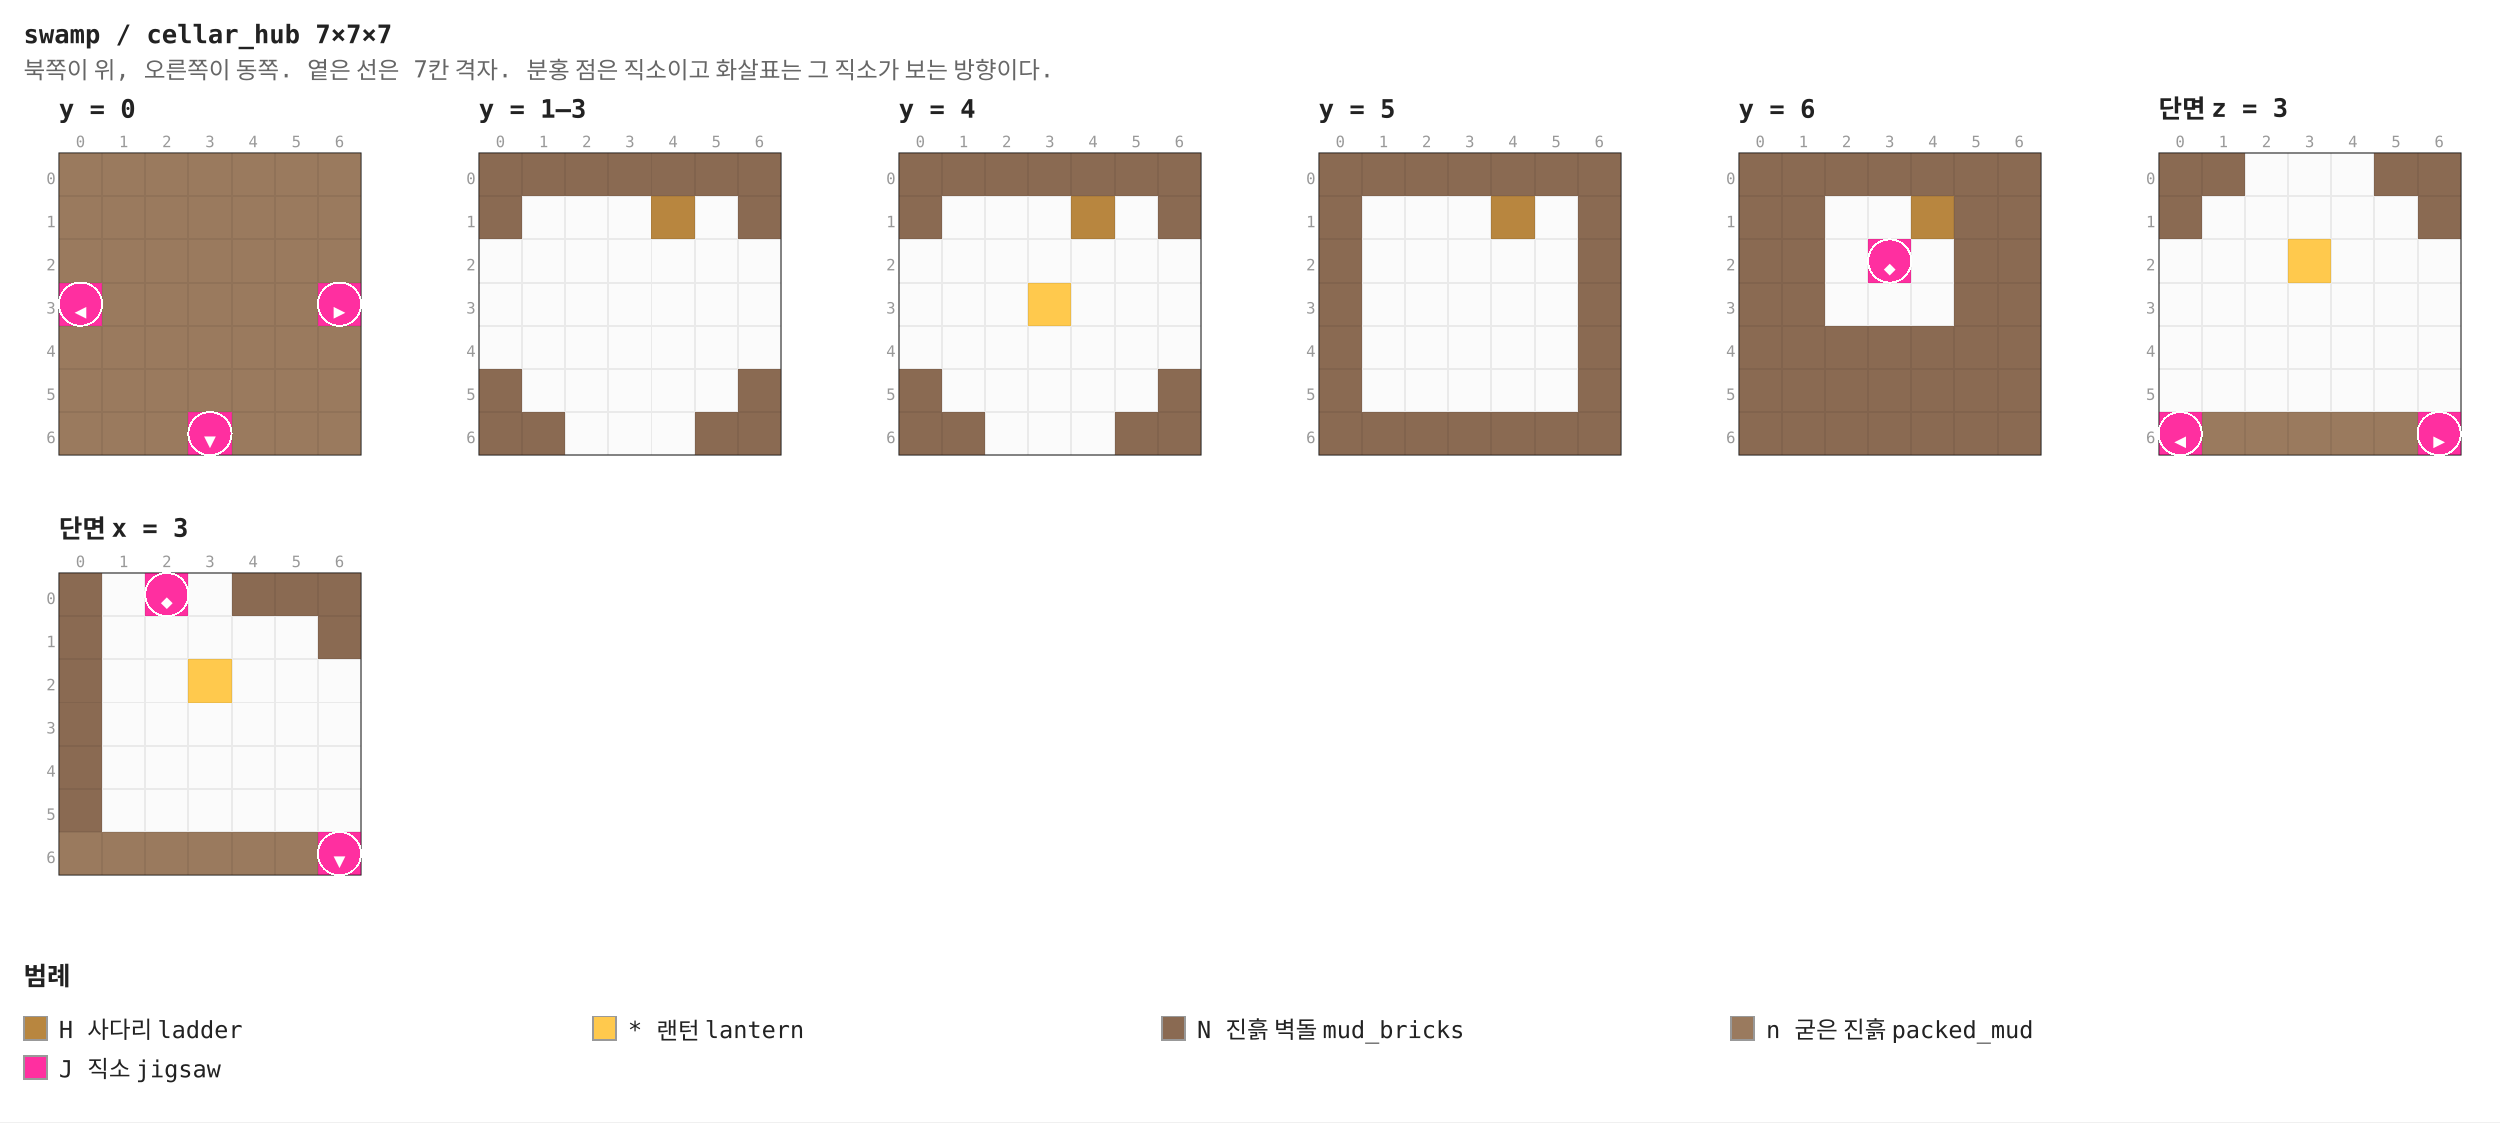
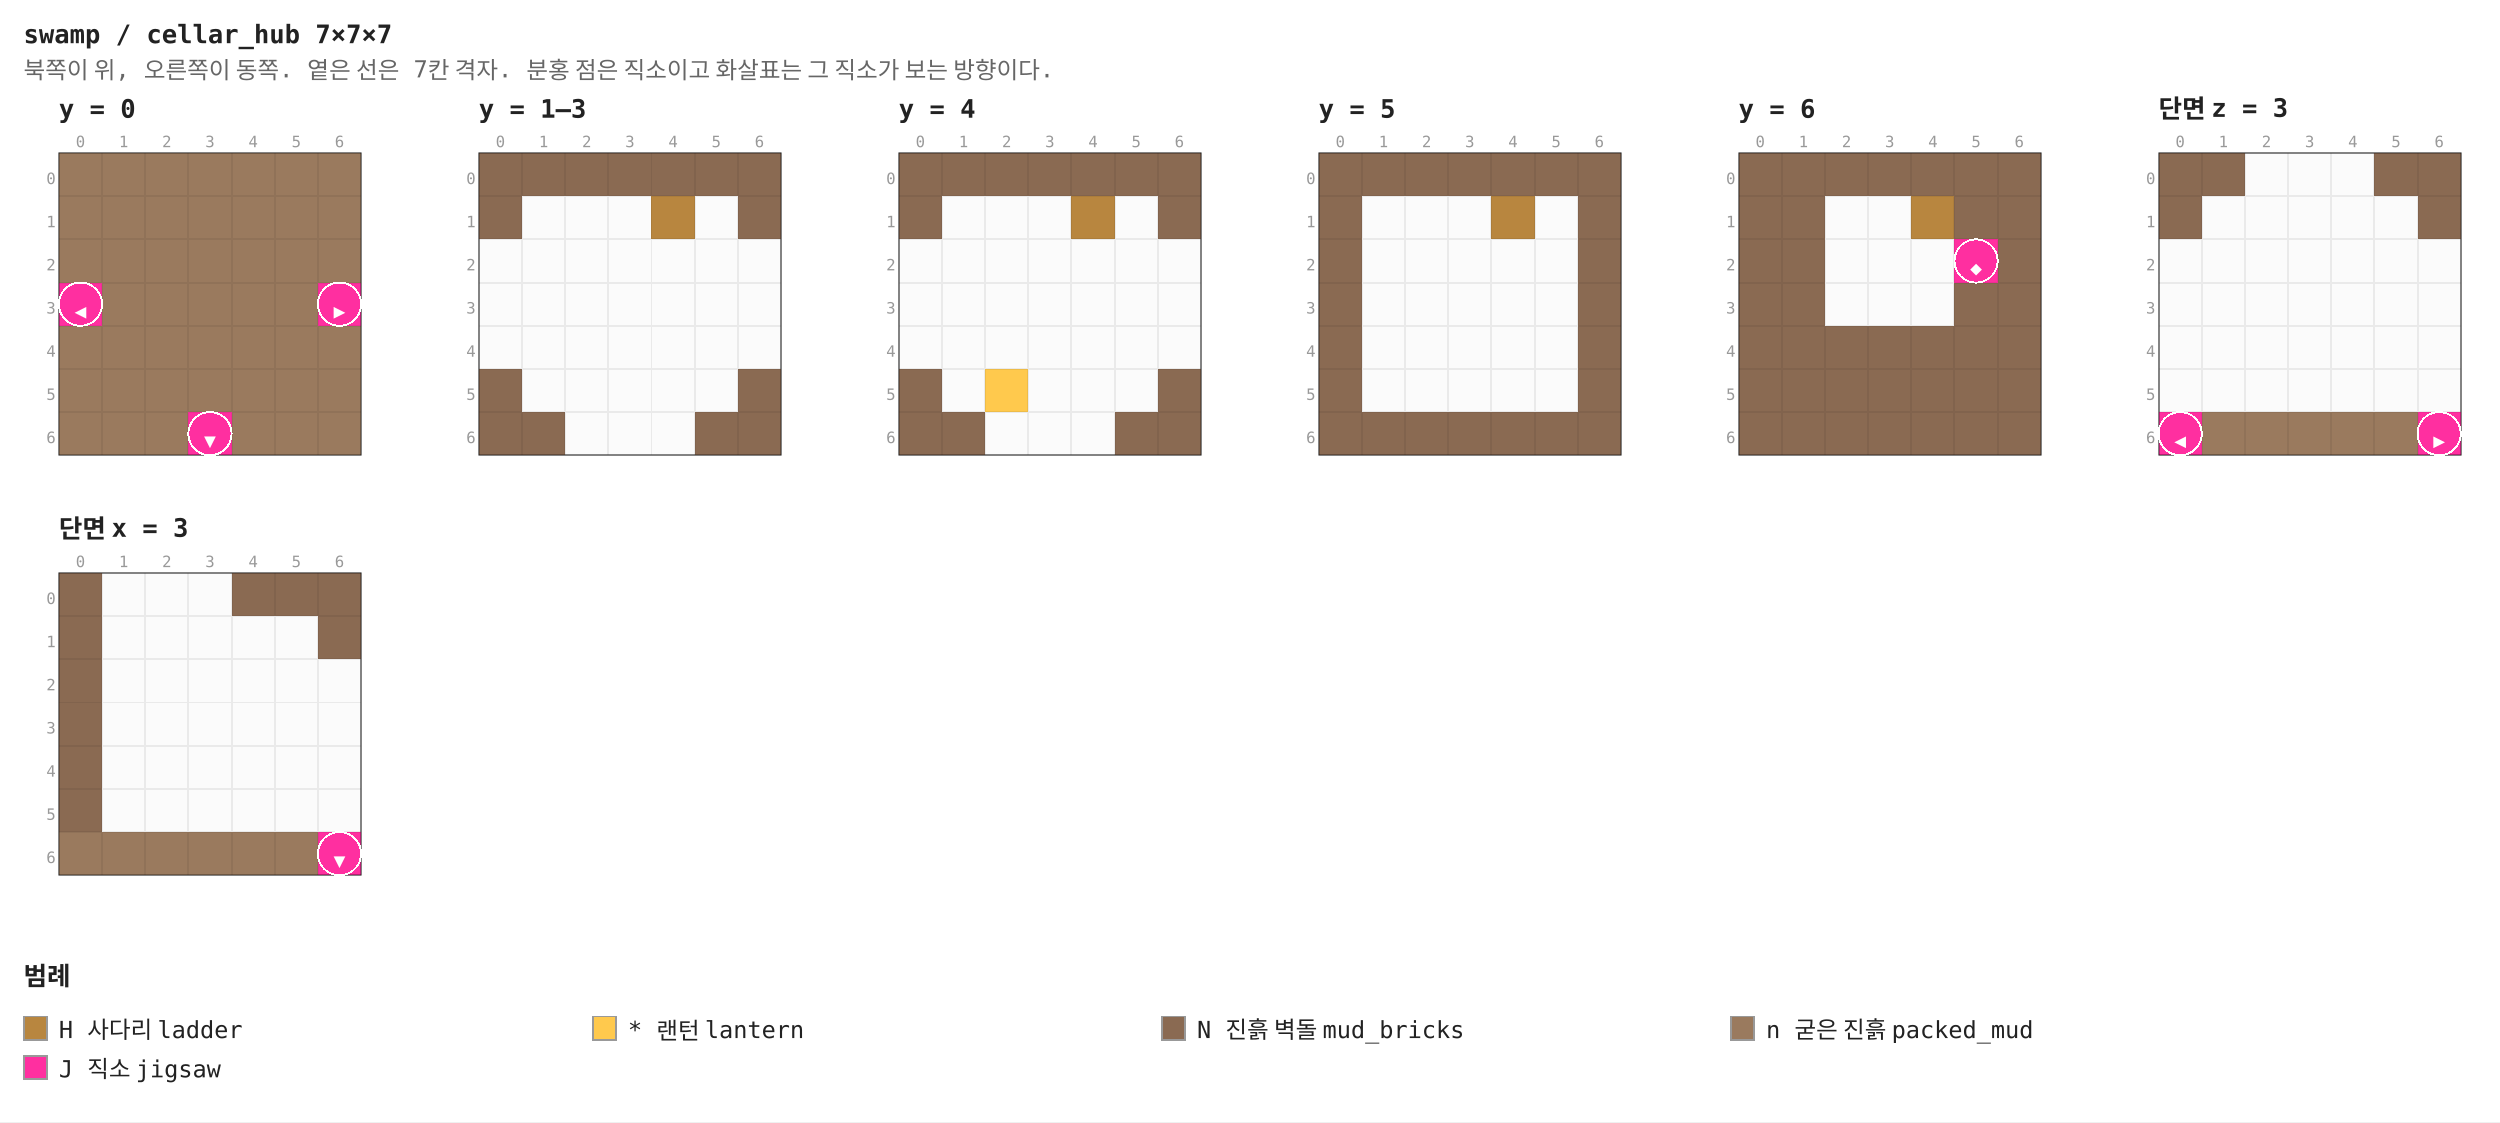
<svg xmlns="http://www.w3.org/2000/svg" width="1274" height="572" viewBox="0 0 1274 572" shape-rendering="crispEdges" font-family="Consolas,'Malgun Gothic','Noto Sans KR',monospace">
  <style>text{fill:#222;shape-rendering:auto}.cap{font-size:13px;font-weight:bold}.leg{font-size:12px}.sub{font-size:12px;fill:#666}.tick{font-size:8px;fill:#999;text-anchor:middle}.arrow{font-size:10px;fill:#fff;text-anchor:middle}.fine{stroke:#000;stroke-opacity:.07;stroke-width:1;fill:none}.grid{stroke:#000;stroke-opacity:.30;stroke-width:1}</style>
  <rect width="100%" height="100%" fill="#fff" />
  <text x="12" y="22" class="cap" font-size="16">swamp / cellar_hub   7×7×7</text>
  <text x="12" y="40" class="sub">북쪽이 위, 오른쪽이 동쪽. 옅은 선은 7칸 격자. 분홍 점은 직소이고 화살표는 그 직소가 보는 방향이다.</text>
  <text x="30" y="60" class="cap">y = 0</text>
  <rect x="30" y="78" width="154" height="154" fill="#fbfbfb" stroke="#bbb" />
  <path transform="translate(30,78) scale(22)" fill="#9a7a5e" d="M0 0h7v1h-7zM0 1h7v1h-7zM0 2h7v1h-7zM1 3h5v1h-5zM0 4h7v1h-7zM0 5h7v1h-7zM0 6h3v1h-3zM4 6h3v1h-3z" />
  <path transform="translate(30,78) scale(22)" fill="#ff2fa0" d="M0 3h1v1h-1zM6 3h1v1h-1zM3 6h1v1h-1z" />
  <path class="fine" d="M52 78v154M74 78v154M96 78v154M118 78v154M140 78v154M162 78v154M30 100h154M30 122h154M30 144h154M30 166h154M30 188h154M30 210h154" />
  <line x1="30" y1="78" x2="30" y2="232" class="grid" />
  <line x1="184" y1="78" x2="184" y2="232" class="grid" />
  <line x1="30" y1="78" x2="184" y2="78" class="grid" />
  <line x1="30" y1="232" x2="184" y2="232" class="grid" />
  <text x="41.0" y="75" class="tick">0</text>
  <text x="63.0" y="75" class="tick">1</text>
  <text x="85.0" y="75" class="tick">2</text>
  <text x="107.0" y="75" class="tick">3</text>
  <text x="129.0" y="75" class="tick">4</text>
  <text x="151.0" y="75" class="tick">5</text>
  <text x="173.0" y="75" class="tick">6</text>
  <text x="26" y="93.8" class="tick" text-anchor="end">0</text>
  <text x="26" y="115.8" class="tick" text-anchor="end">1</text>
  <text x="26" y="137.8" class="tick" text-anchor="end">2</text>
  <text x="26" y="159.8" class="tick" text-anchor="end">3</text>
  <text x="26" y="181.8" class="tick" text-anchor="end">4</text>
  <text x="26" y="203.8" class="tick" text-anchor="end">5</text>
  <text x="26" y="225.8" class="tick" text-anchor="end">6</text>
  <circle cx="41.0" cy="155.0" r="11.0" fill="#ff2fa0" stroke="#fff" />
  <text x="41.0" y="162.0" class="arrow" font-size="19.8">◀</text>
  <circle cx="107.0" cy="221.0" r="11.0" fill="#ff2fa0" stroke="#fff" />
  <text x="107.0" y="228.0" class="arrow" font-size="19.8">▼</text>
  <circle cx="173.0" cy="155.0" r="11.0" fill="#ff2fa0" stroke="#fff" />
  <text x="173.0" y="162.0" class="arrow" font-size="19.8">▶</text>
  <text x="244" y="60" class="cap">y = 1–3</text>
  <rect x="244" y="78" width="154" height="154" fill="#fbfbfb" stroke="#bbb" />
  <path transform="translate(244,78) scale(22)" fill="#8a6a52" d="M0 0h7v1h-7zM0 1h1v1h-1zM6 1h1v1h-1zM0 5h1v1h-1zM6 5h1v1h-1zM0 6h2v1h-2zM5 6h2v1h-2z" />
  <path transform="translate(244,78) scale(22)" fill="#b8863f" d="M4 1h1v1h-1z" />
  <path class="fine" d="M266 78v154M288 78v154M310 78v154M332 78v154M354 78v154M376 78v154M244 100h154M244 122h154M244 144h154M244 166h154M244 188h154M244 210h154" />
  <line x1="244" y1="78" x2="244" y2="232" class="grid" />
  <line x1="398" y1="78" x2="398" y2="232" class="grid" />
  <line x1="244" y1="78" x2="398" y2="78" class="grid" />
  <line x1="244" y1="232" x2="398" y2="232" class="grid" />
  <text x="255.0" y="75" class="tick">0</text>
  <text x="277.0" y="75" class="tick">1</text>
  <text x="299.0" y="75" class="tick">2</text>
  <text x="321.0" y="75" class="tick">3</text>
  <text x="343.0" y="75" class="tick">4</text>
  <text x="365.0" y="75" class="tick">5</text>
  <text x="387.0" y="75" class="tick">6</text>
  <text x="240" y="93.8" class="tick" text-anchor="end">0</text>
  <text x="240" y="115.8" class="tick" text-anchor="end">1</text>
  <text x="240" y="137.8" class="tick" text-anchor="end">2</text>
  <text x="240" y="159.8" class="tick" text-anchor="end">3</text>
  <text x="240" y="181.8" class="tick" text-anchor="end">4</text>
  <text x="240" y="203.8" class="tick" text-anchor="end">5</text>
  <text x="240" y="225.8" class="tick" text-anchor="end">6</text>
  <text x="458" y="60" class="cap">y = 4</text>
  <rect x="458" y="78" width="154" height="154" fill="#fbfbfb" stroke="#bbb" />
  <path transform="translate(458,78) scale(22)" fill="#8a6a52" d="M0 0h7v1h-7zM0 1h1v1h-1zM6 1h1v1h-1zM0 5h1v1h-1zM6 5h1v1h-1zM0 6h2v1h-2zM5 6h2v1h-2z" />
  <path transform="translate(458,78) scale(22)" fill="#b8863f" d="M4 1h1v1h-1z" />
-   <path transform="translate(458,78) scale(22)" fill="#ffc94d" d="M3 3h1v1h-1z" />
+   <path transform="translate(458,78) scale(22)" fill="#ffc94d" d="M2 5h1v1h-1z" />
  <path class="fine" d="M480 78v154M502 78v154M524 78v154M546 78v154M568 78v154M590 78v154M458 100h154M458 122h154M458 144h154M458 166h154M458 188h154M458 210h154" />
  <line x1="458" y1="78" x2="458" y2="232" class="grid" />
  <line x1="612" y1="78" x2="612" y2="232" class="grid" />
  <line x1="458" y1="78" x2="612" y2="78" class="grid" />
  <line x1="458" y1="232" x2="612" y2="232" class="grid" />
  <text x="469.0" y="75" class="tick">0</text>
  <text x="491.0" y="75" class="tick">1</text>
  <text x="513.0" y="75" class="tick">2</text>
  <text x="535.0" y="75" class="tick">3</text>
  <text x="557.0" y="75" class="tick">4</text>
  <text x="579.0" y="75" class="tick">5</text>
  <text x="601.0" y="75" class="tick">6</text>
  <text x="454" y="93.8" class="tick" text-anchor="end">0</text>
  <text x="454" y="115.8" class="tick" text-anchor="end">1</text>
  <text x="454" y="137.8" class="tick" text-anchor="end">2</text>
  <text x="454" y="159.8" class="tick" text-anchor="end">3</text>
  <text x="454" y="181.8" class="tick" text-anchor="end">4</text>
  <text x="454" y="203.8" class="tick" text-anchor="end">5</text>
  <text x="454" y="225.8" class="tick" text-anchor="end">6</text>
  <text x="672" y="60" class="cap">y = 5</text>
  <rect x="672" y="78" width="154" height="154" fill="#fbfbfb" stroke="#bbb" />
  <path transform="translate(672,78) scale(22)" fill="#8a6a52" d="M0 0h7v1h-7zM0 1h1v1h-1zM6 1h1v1h-1zM0 2h1v1h-1zM6 2h1v1h-1zM0 3h1v1h-1zM6 3h1v1h-1zM0 4h1v1h-1zM6 4h1v1h-1zM0 5h1v1h-1zM6 5h1v1h-1zM0 6h7v1h-7z" />
  <path transform="translate(672,78) scale(22)" fill="#b8863f" d="M4 1h1v1h-1z" />
  <path class="fine" d="M694 78v154M716 78v154M738 78v154M760 78v154M782 78v154M804 78v154M672 100h154M672 122h154M672 144h154M672 166h154M672 188h154M672 210h154" />
  <line x1="672" y1="78" x2="672" y2="232" class="grid" />
  <line x1="826" y1="78" x2="826" y2="232" class="grid" />
  <line x1="672" y1="78" x2="826" y2="78" class="grid" />
  <line x1="672" y1="232" x2="826" y2="232" class="grid" />
  <text x="683.0" y="75" class="tick">0</text>
  <text x="705.0" y="75" class="tick">1</text>
  <text x="727.0" y="75" class="tick">2</text>
  <text x="749.0" y="75" class="tick">3</text>
  <text x="771.0" y="75" class="tick">4</text>
  <text x="793.0" y="75" class="tick">5</text>
  <text x="815.0" y="75" class="tick">6</text>
  <text x="668" y="93.8" class="tick" text-anchor="end">0</text>
  <text x="668" y="115.8" class="tick" text-anchor="end">1</text>
  <text x="668" y="137.8" class="tick" text-anchor="end">2</text>
  <text x="668" y="159.8" class="tick" text-anchor="end">3</text>
  <text x="668" y="181.8" class="tick" text-anchor="end">4</text>
  <text x="668" y="203.8" class="tick" text-anchor="end">5</text>
  <text x="668" y="225.8" class="tick" text-anchor="end">6</text>
  <text x="886" y="60" class="cap">y = 6</text>
  <rect x="886" y="78" width="154" height="154" fill="#fbfbfb" stroke="#bbb" />
-   <path transform="translate(886,78) scale(22)" fill="#8a6a52" d="M0 0h7v1h-7zM0 1h2v1h-2zM5 1h2v1h-2zM0 2h2v1h-2zM5 2h2v1h-2zM0 3h2v1h-2zM5 3h2v1h-2zM0 4h7v1h-7zM0 5h7v1h-7zM0 6h7v1h-7z" />
+   <path transform="translate(886,78) scale(22)" fill="#8a6a52" d="M0 0h7v1h-7zM0 1h2v1h-2zM5 1h2v1h-2zM0 2h2v1h-2zM6 2h1v1h-1zM0 3h2v1h-2zM5 3h2v1h-2zM0 4h7v1h-7zM0 5h7v1h-7zM0 6h7v1h-7z" />
  <path transform="translate(886,78) scale(22)" fill="#b8863f" d="M4 1h1v1h-1z" />
-   <path transform="translate(886,78) scale(22)" fill="#ff2fa0" d="M3 2h1v1h-1z" />
+   <path transform="translate(886,78) scale(22)" fill="#ff2fa0" d="M5 2h1v1h-1z" />
  <path class="fine" d="M908 78v154M930 78v154M952 78v154M974 78v154M996 78v154M1018 78v154M886 100h154M886 122h154M886 144h154M886 166h154M886 188h154M886 210h154" />
  <line x1="886" y1="78" x2="886" y2="232" class="grid" />
  <line x1="1040" y1="78" x2="1040" y2="232" class="grid" />
  <line x1="886" y1="78" x2="1040" y2="78" class="grid" />
  <line x1="886" y1="232" x2="1040" y2="232" class="grid" />
  <text x="897.0" y="75" class="tick">0</text>
  <text x="919.0" y="75" class="tick">1</text>
  <text x="941.0" y="75" class="tick">2</text>
  <text x="963.0" y="75" class="tick">3</text>
  <text x="985.0" y="75" class="tick">4</text>
  <text x="1007.0" y="75" class="tick">5</text>
  <text x="1029.0" y="75" class="tick">6</text>
  <text x="882" y="93.8" class="tick" text-anchor="end">0</text>
  <text x="882" y="115.8" class="tick" text-anchor="end">1</text>
  <text x="882" y="137.8" class="tick" text-anchor="end">2</text>
  <text x="882" y="159.8" class="tick" text-anchor="end">3</text>
  <text x="882" y="181.8" class="tick" text-anchor="end">4</text>
  <text x="882" y="203.8" class="tick" text-anchor="end">5</text>
  <text x="882" y="225.8" class="tick" text-anchor="end">6</text>
-   <circle cx="963.0" cy="133.0" r="11.0" fill="#ff2fa0" stroke="#fff" />
-   <text x="963.0" y="140.0" class="arrow" font-size="19.8">◆</text>
+   <circle cx="1007.0" cy="133.0" r="11.0" fill="#ff2fa0" stroke="#fff" />
+   <text x="1007.0" y="140.0" class="arrow" font-size="19.8">◆</text>
  <text x="1100" y="60" class="cap">단면 z = 3</text>
  <rect x="1100" y="78" width="154" height="154" fill="#fbfbfb" stroke="#bbb" />
  <path transform="translate(1100,78) scale(22)" fill="#8a6a52" d="M0 0h2v1h-2zM5 0h2v1h-2zM0 1h1v1h-1zM6 1h1v1h-1z" />
-   <path transform="translate(1100,78) scale(22)" fill="#ffc94d" d="M3 2h1v1h-1z" />
  <path transform="translate(1100,78) scale(22)" fill="#ff2fa0" d="M0 6h1v1h-1zM6 6h1v1h-1z" />
  <path transform="translate(1100,78) scale(22)" fill="#9a7a5e" d="M1 6h5v1h-5z" />
  <path class="fine" d="M1122 78v154M1144 78v154M1166 78v154M1188 78v154M1210 78v154M1232 78v154M1100 100h154M1100 122h154M1100 144h154M1100 166h154M1100 188h154M1100 210h154" />
  <line x1="1100" y1="78" x2="1100" y2="232" class="grid" />
  <line x1="1254" y1="78" x2="1254" y2="232" class="grid" />
  <line x1="1100" y1="78" x2="1254" y2="78" class="grid" />
  <line x1="1100" y1="232" x2="1254" y2="232" class="grid" />
  <text x="1111.0" y="75" class="tick">0</text>
  <text x="1133.0" y="75" class="tick">1</text>
  <text x="1155.0" y="75" class="tick">2</text>
  <text x="1177.0" y="75" class="tick">3</text>
  <text x="1199.0" y="75" class="tick">4</text>
  <text x="1221.0" y="75" class="tick">5</text>
  <text x="1243.0" y="75" class="tick">6</text>
  <text x="1096" y="93.8" class="tick" text-anchor="end">0</text>
  <text x="1096" y="115.8" class="tick" text-anchor="end">1</text>
  <text x="1096" y="137.8" class="tick" text-anchor="end">2</text>
  <text x="1096" y="159.8" class="tick" text-anchor="end">3</text>
  <text x="1096" y="181.8" class="tick" text-anchor="end">4</text>
  <text x="1096" y="203.8" class="tick" text-anchor="end">5</text>
  <text x="1096" y="225.8" class="tick" text-anchor="end">6</text>
  <circle cx="1111.0" cy="221.0" r="11.0" fill="#ff2fa0" stroke="#fff" />
  <text x="1111.0" y="228.0" class="arrow" font-size="19.8">◀</text>
  <circle cx="1243.0" cy="221.0" r="11.0" fill="#ff2fa0" stroke="#fff" />
  <text x="1243.0" y="228.0" class="arrow" font-size="19.8">▶</text>
  <text x="30" y="274" class="cap">단면 x = 3</text>
  <rect x="30" y="292" width="154" height="154" fill="#fbfbfb" stroke="#bbb" />
  <path transform="translate(30,292) scale(22)" fill="#8a6a52" d="M0 0h1v1h-1zM4 0h3v1h-3zM0 1h1v1h-1zM6 1h1v1h-1zM0 2h1v1h-1zM0 3h1v1h-1zM0 4h1v1h-1zM0 5h1v1h-1z" />
-   <path transform="translate(30,292) scale(22)" fill="#ff2fa0" d="M2 0h1v1h-1zM6 6h1v1h-1z" />
-   <path transform="translate(30,292) scale(22)" fill="#ffc94d" d="M3 2h1v1h-1z" />
  <path transform="translate(30,292) scale(22)" fill="#9a7a5e" d="M0 6h6v1h-6z" />
+   <path transform="translate(30,292) scale(22)" fill="#ff2fa0" d="M6 6h1v1h-1z" />
  <path class="fine" d="M52 292v154M74 292v154M96 292v154M118 292v154M140 292v154M162 292v154M30 314h154M30 336h154M30 358h154M30 380h154M30 402h154M30 424h154" />
  <line x1="30" y1="292" x2="30" y2="446" class="grid" />
  <line x1="184" y1="292" x2="184" y2="446" class="grid" />
  <line x1="30" y1="292" x2="184" y2="292" class="grid" />
  <line x1="30" y1="446" x2="184" y2="446" class="grid" />
  <text x="41.0" y="289" class="tick">0</text>
  <text x="63.0" y="289" class="tick">1</text>
  <text x="85.0" y="289" class="tick">2</text>
  <text x="107.0" y="289" class="tick">3</text>
  <text x="129.0" y="289" class="tick">4</text>
  <text x="151.0" y="289" class="tick">5</text>
  <text x="173.0" y="289" class="tick">6</text>
  <text x="26" y="307.8" class="tick" text-anchor="end">0</text>
  <text x="26" y="329.8" class="tick" text-anchor="end">1</text>
  <text x="26" y="351.8" class="tick" text-anchor="end">2</text>
  <text x="26" y="373.8" class="tick" text-anchor="end">3</text>
  <text x="26" y="395.8" class="tick" text-anchor="end">4</text>
  <text x="26" y="417.8" class="tick" text-anchor="end">5</text>
  <text x="26" y="439.8" class="tick" text-anchor="end">6</text>
  <circle cx="173.0" cy="435.0" r="11.0" fill="#ff2fa0" stroke="#fff" />
  <text x="173.0" y="442.0" class="arrow" font-size="19.8">▼</text>
-   <circle cx="85.0" cy="303.0" r="11.0" fill="#ff2fa0" stroke="#fff" />
-   <text x="85.0" y="310.0" class="arrow" font-size="19.8">◆</text>
  <text x="12" y="502" class="cap">범례</text>
  <rect x="12" y="518" width="12" height="12" fill="#b8863f" stroke="#999" />
  <text x="30" y="529" class="leg">H  사다리  ladder</text>
  <rect x="302" y="518" width="12" height="12" fill="#ffc94d" stroke="#999" />
  <text x="320" y="529" class="leg">*  랜턴  lantern</text>
  <rect x="592" y="518" width="12" height="12" fill="#8a6a52" stroke="#999" />
  <text x="610" y="529" class="leg">N  진흙 벽돌  mud_bricks</text>
  <rect x="882" y="518" width="12" height="12" fill="#9a7a5e" stroke="#999" />
  <text x="900" y="529" class="leg">n  굳은 진흙  packed_mud</text>
  <rect x="12" y="538" width="12" height="12" fill="#ff2fa0" stroke="#999" />
  <text x="30" y="549" class="leg">J  직소  jigsaw</text>
</svg>
